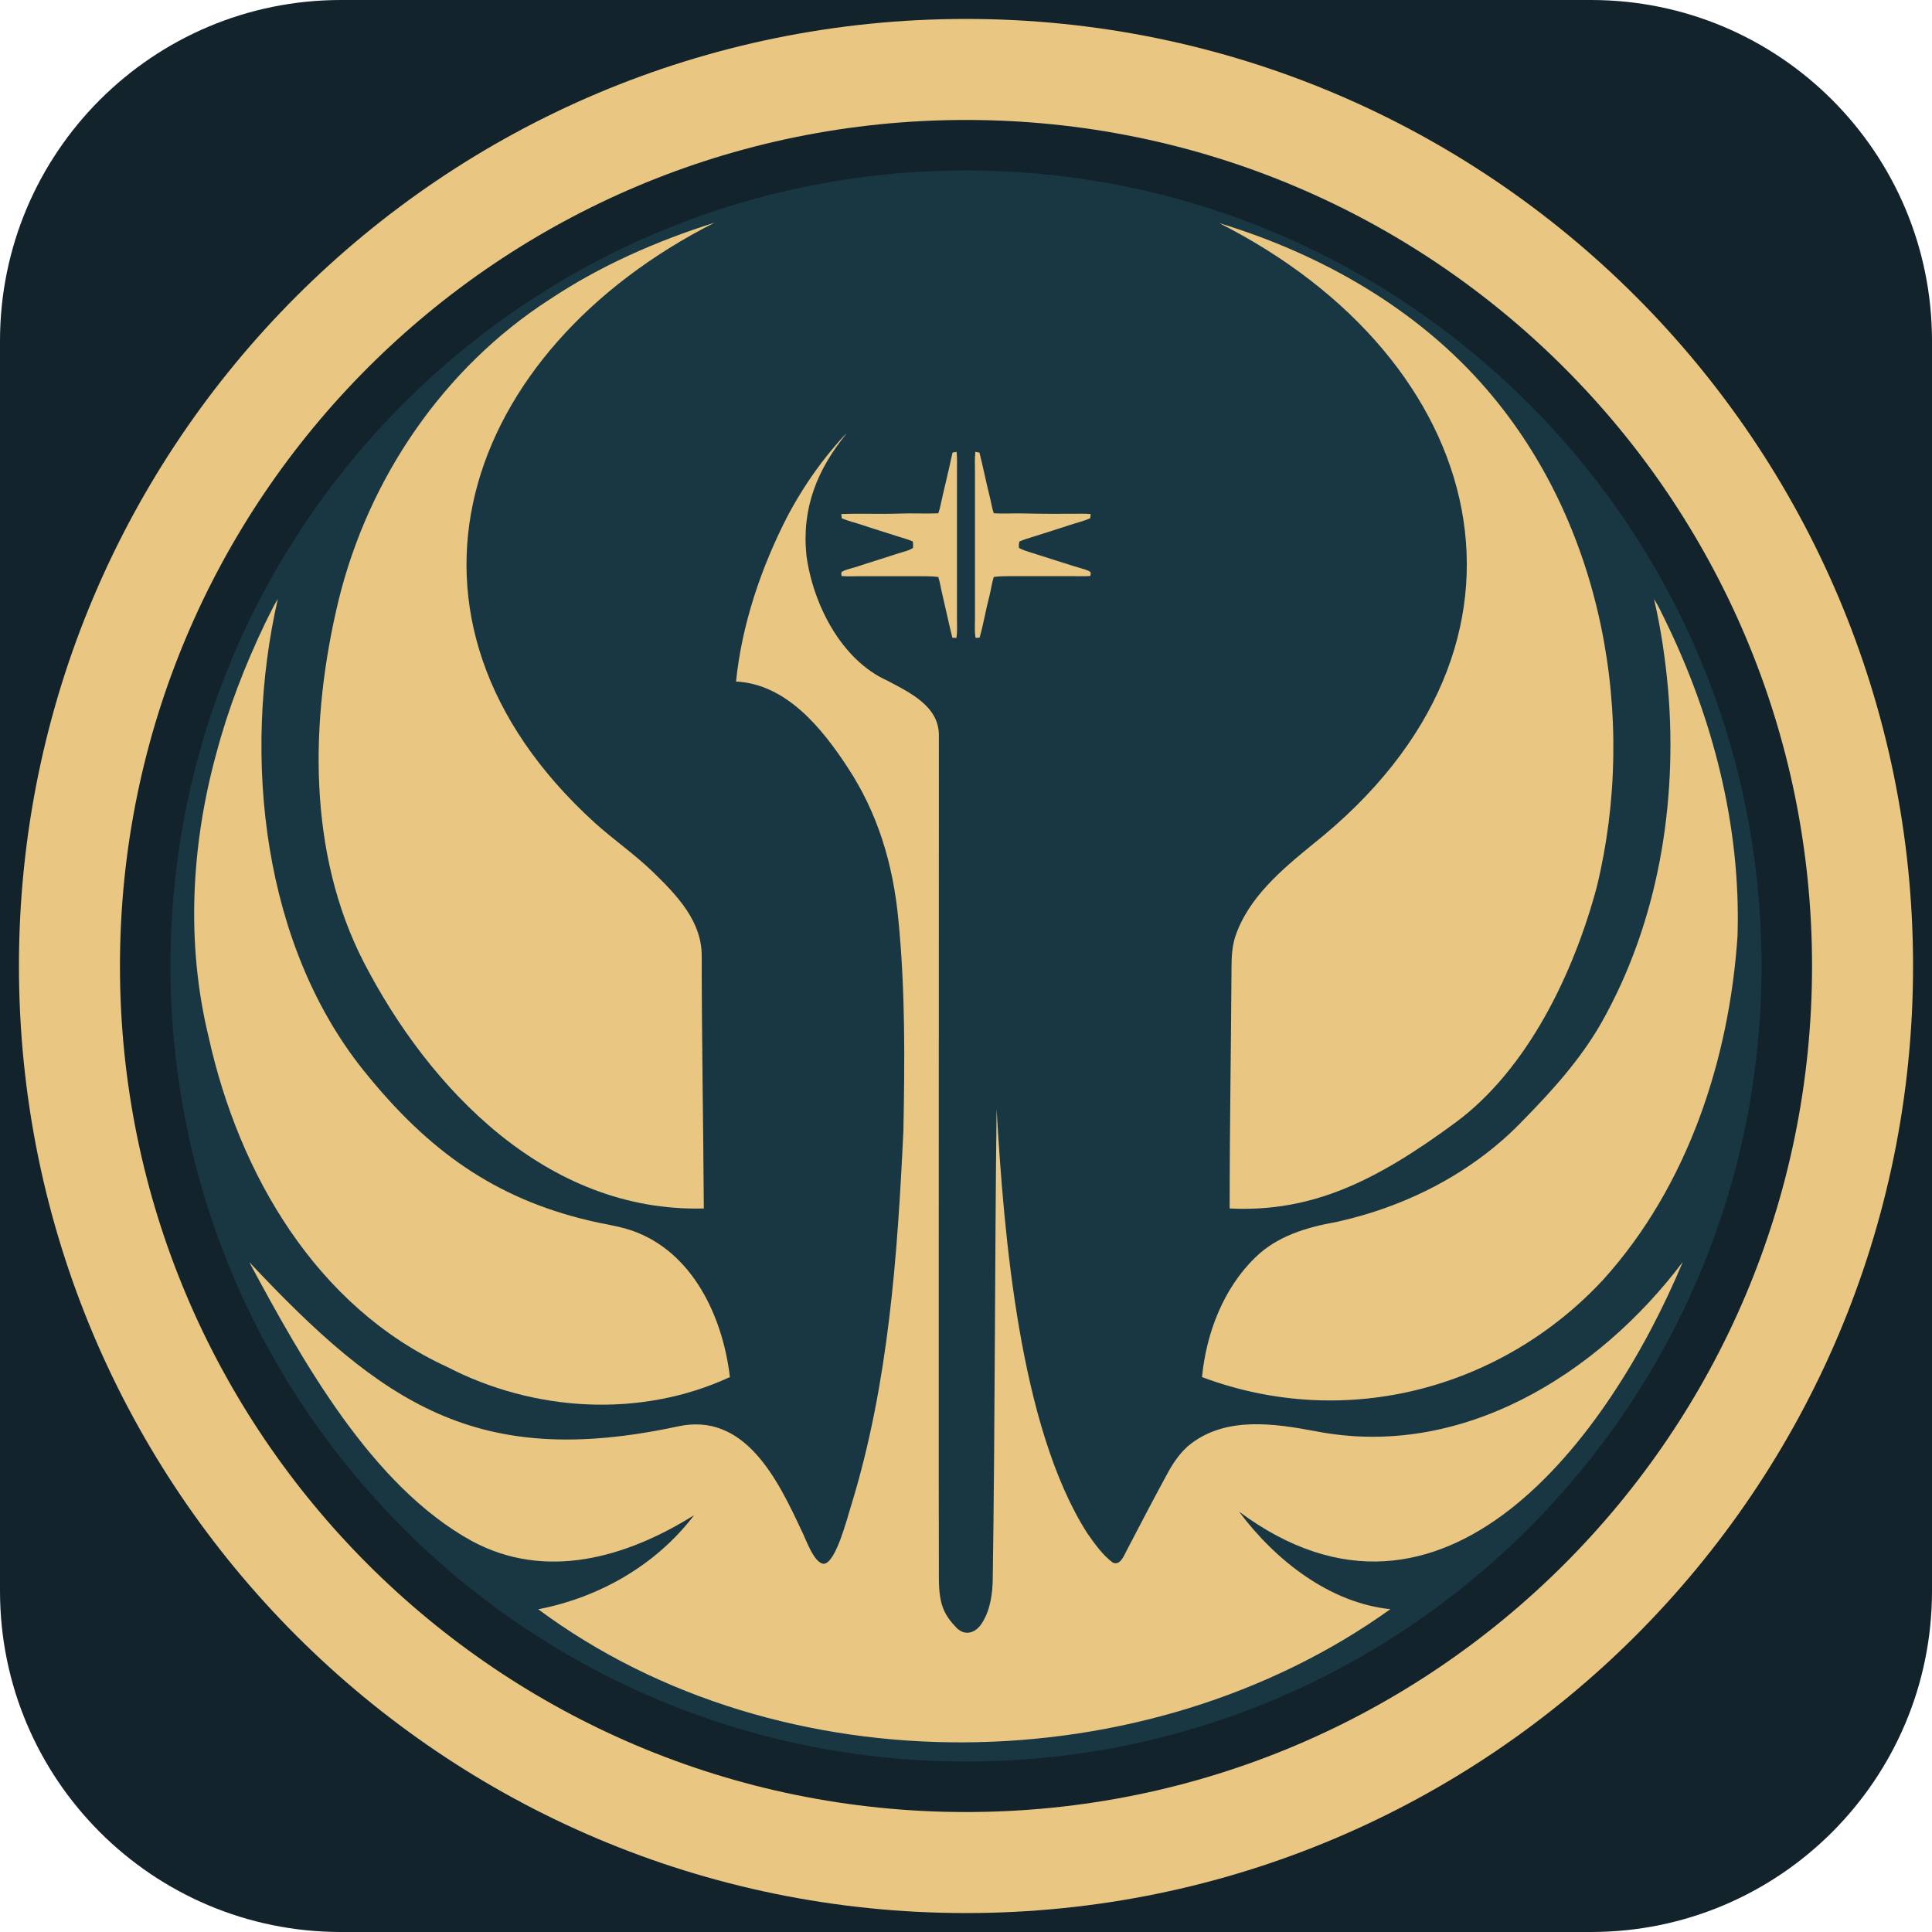
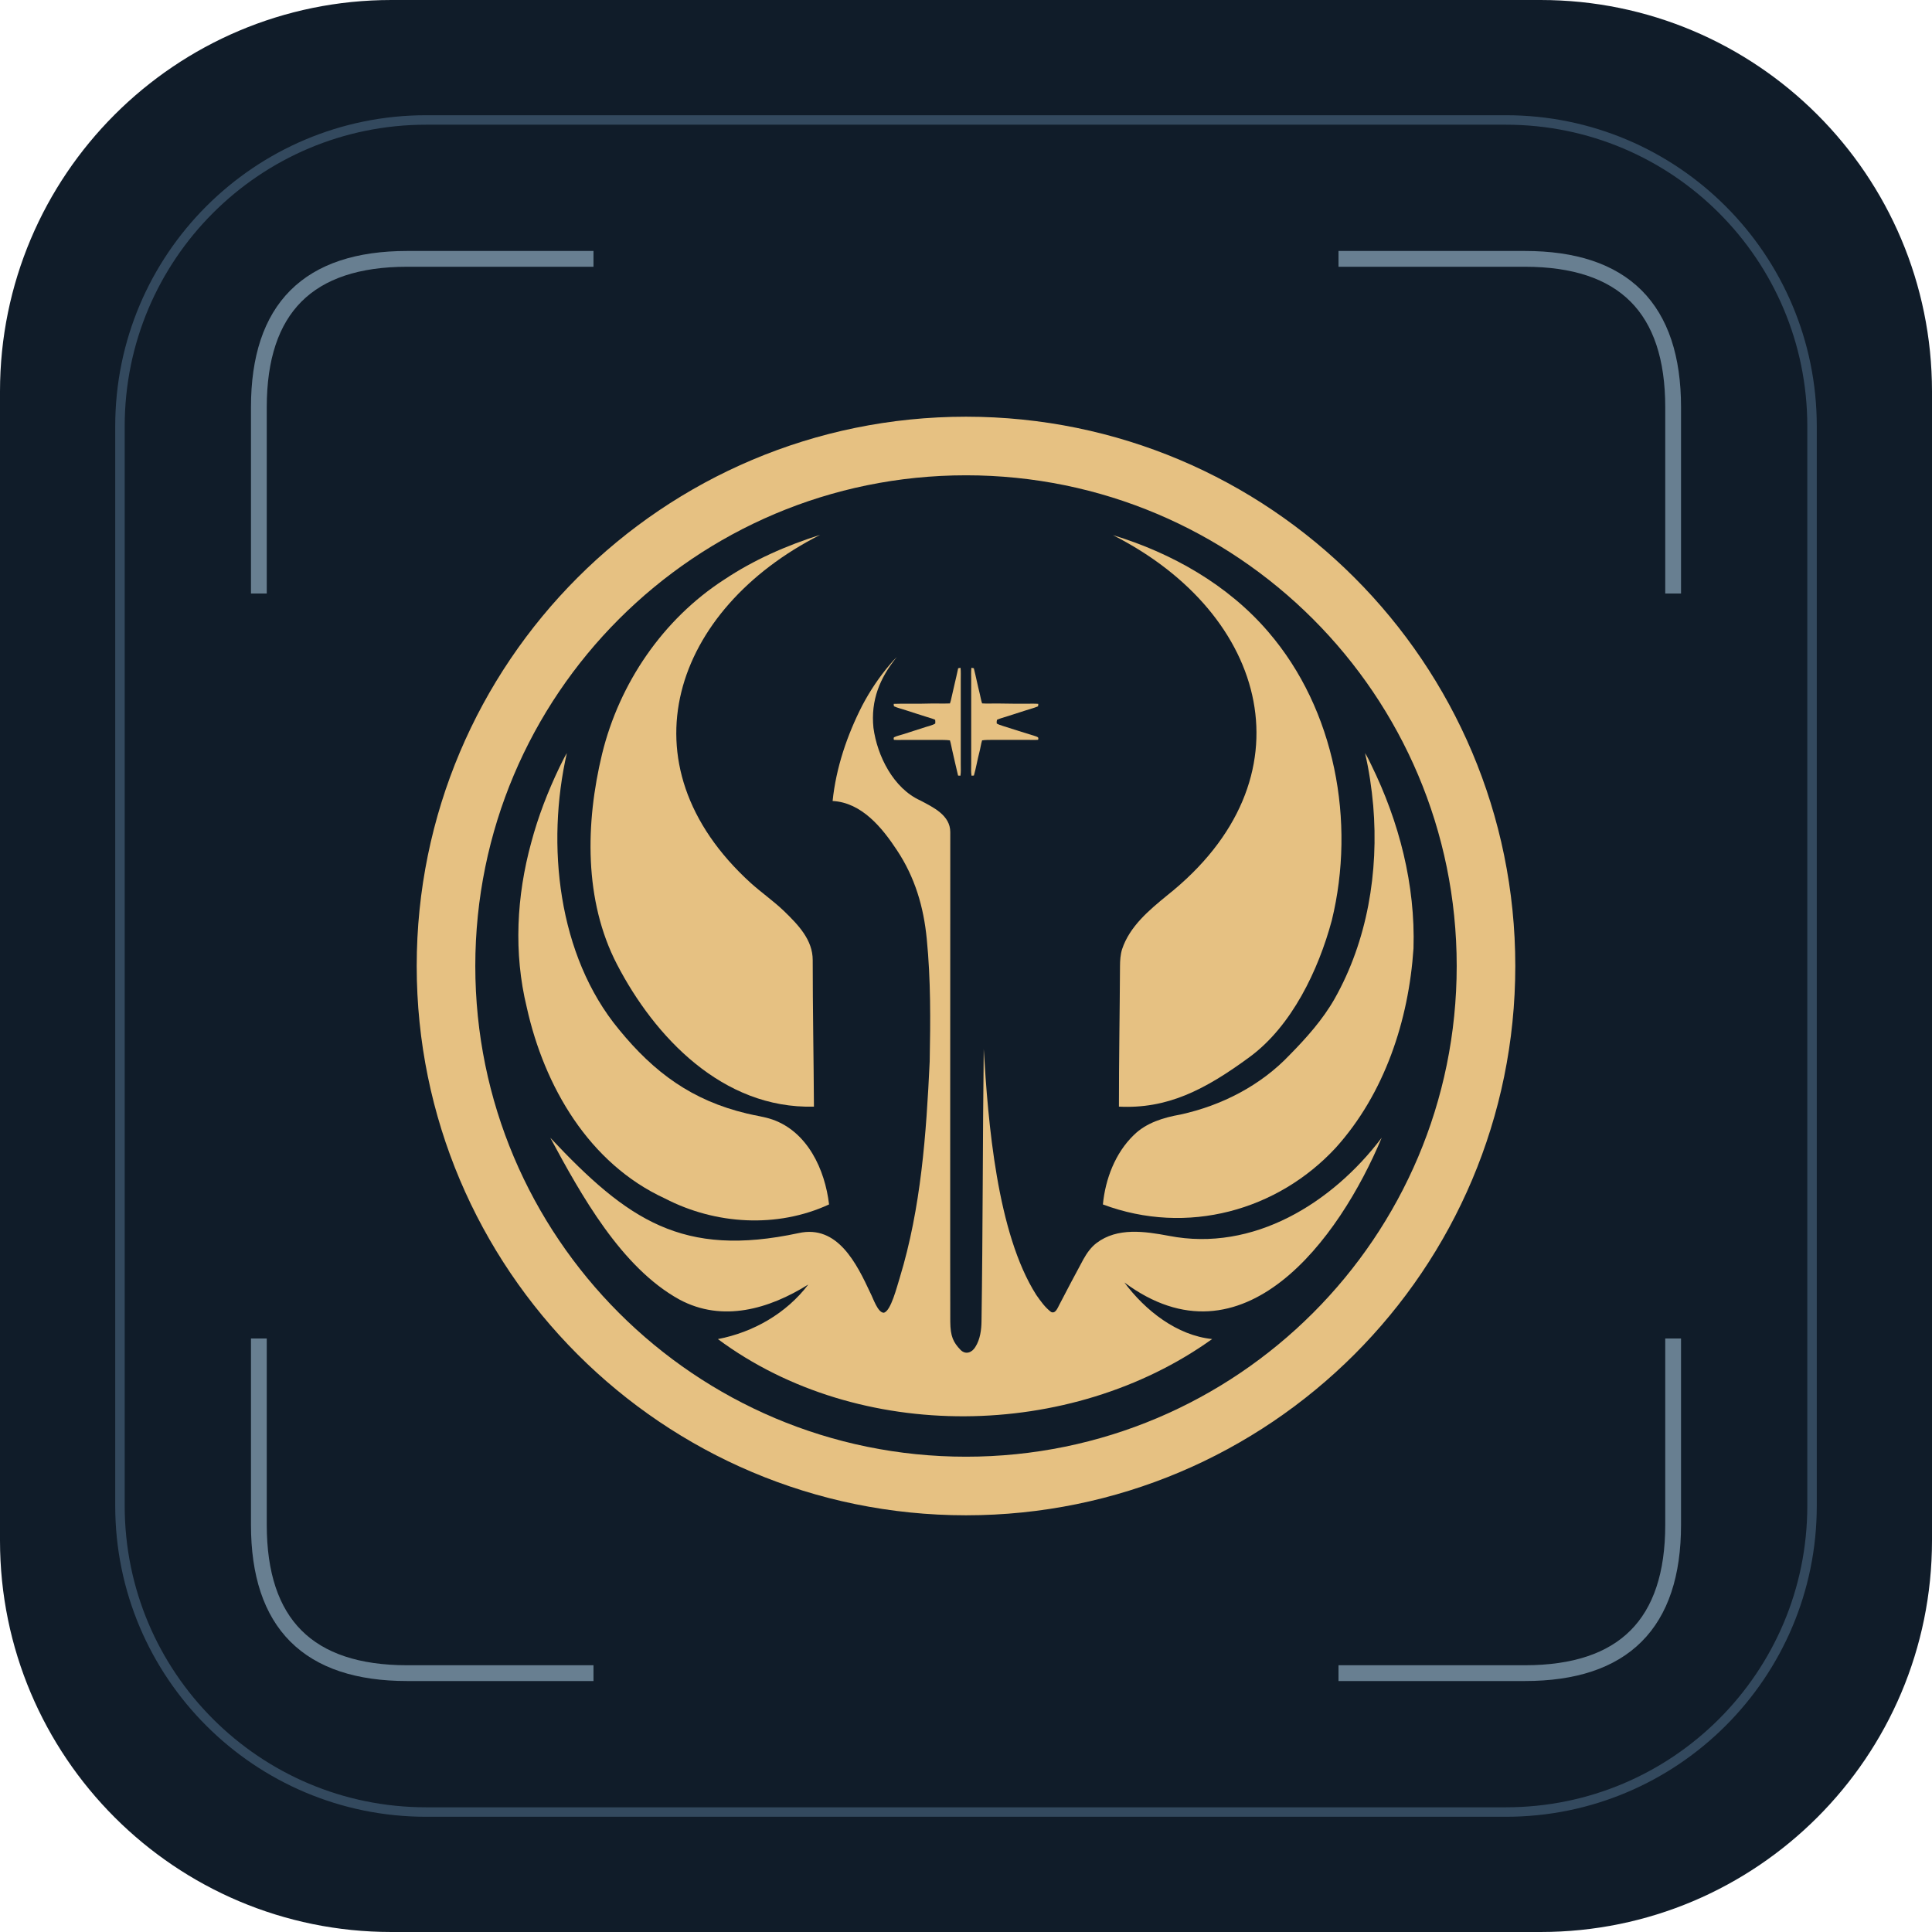
- <svg xmlns="http://www.w3.org/2000/svg" width="612" height="612" viewBox="-6 -6 612 612">
-   <rect x="-6" y="-6" width="612" height="612" rx="108" fill="#12232c" />
-   <circle cx="300" cy="300" r="252" fill="#183743" />
-   <path fill="#e9c682" d="M258.46,135.32c1.19-1.42,2.42-2.82,3.77-4.09-9.36,11.47-14.31,23.68-12.78,38.69,2.06,15.39,10.96,33.11,25.66,39.7,7.02,3.73,16.31,8.05,16.3,17.26-.01,89.12-.1,256.2,0,267.36.07,8.11,1.65,11.3,5.67,15.49,2.77,2.69,6.14,1.43,7.99-1.61,2.74-4.2,3.34-9.74,3.4-13.89.74-49.69.63-99.25,1.22-148.9,2.34,39.81,7.21,100.64,28.71,134.34,2.35,3.33,4.79,6.83,8.05,9.28,2.37,1.17,3.6-2.2,4.52-3.93,4.34-8.32,8.67-16.64,13.17-24.88,1.86-3.32,4.1-6.51,7.15-8.84,11.37-8.64,26.38-6.38,39.53-3.92,46.04,8.98,89.25-17.9,116.23-53.62-23.23,55.59-75.89,127.07-140.54,79.09,11.42,15.36,28.7,28.92,47.92,30.89-77.25,55.36-192.97,57.13-269.93.03,19.33-3.73,37.4-14.04,49.36-29.8-21.37,13.36-46.88,20.85-70.4,8.18-31.76-17.47-53.73-57.2-70.51-88.36,42.26,45.02,72.21,65.68,135.67,52.08,21.3-4.73,31.73,16.79,39.22,32.85,1.44,2.71,3.96,10.57,7.19,10.65,3.9-.56,7.34-14.61,8.79-19.13,11.64-38.17,14.48-78.43,16.35-118.11.44-22.31.6-44.68-1.6-66.91-1.69-17.49-6.46-33.64-16.23-48.38-8.12-12.35-19.29-26.12-35.19-26.96,1.87-18.2,7.95-36.07,16.23-52.22,4.2-7.97,9.24-15.51,15.08-22.34Z" />
-   <path fill="#e9c682" d="M77.93,191.53c1.35-2.61,2.53-5.31,4.08-7.81-11.37,49.85-5.03,110.55,28.44,150.94,19.25,23.58,39.96,38.81,69.92,45.92,4.63,1.16,9.41,1.71,13.94,3.28,19.18,6.73,28.68,27.36,30.9,46.36-28.34,13.1-62.04,11.03-89.55-3.21-41.53-19.05-65.99-61.22-75.56-104.47-7.22-29.6-5.58-60.77,2.47-90.04,3.75-14.12,9.06-27.8,15.36-40.97Z" />
-   <path fill="#e9c682" d="M517.93,183.74c1.33,2,2.31,4.21,3.37,6.36,15.26,31.06,24.19,65.6,23.1,100.33-2.61,39.27-15.81,79.31-42.49,108.87-31.61,34.14-80.96,48.19-127.14,30.93,1.3-13.8,6.74-28.11,16.86-37.89,6.87-6.78,16.3-9.58,25.58-11.23,22.47-4.93,43.68-15.79,59.58-32.56,9.13-9.3,18.03-19.22,24.51-30.62,17.94-31.75,24.14-69.33,21.11-105.43-.87-9.67-2.25-19.32-4.48-28.77Z" />
-   <path fill="#e9c682" d="M167.97,88.95c16.09-10.75,33.97-18.6,52.38-24.42-79.83,40.43-109.7,124.89-37.87,190.18,5.87,5.27,12.38,9.78,18.09,15.25,8.01,7.74,15.71,15.86,15.71,26.8,0,26.51.52,53.38.67,80.05-49.94,1.32-87.08-38.22-107.55-77.68-18.1-34.88-17.27-77.24-8.14-115,9.44-38.59,33.23-73.55,66.71-95.19Z" />
-   <path fill="#e9c682" d="M465.15,117.58c36.51,42.45,47.75,103.66,34.65,157.45-7.35,27.37-21.93,57.76-44.81,74.61-24.93,18.36-45.27,28.46-71.47,27.17-.01-25.58.45-51.27.59-76.82.02-3.09.22-6.2,1.14-9.17,4.14-12.47,14.72-21.29,24.58-29.36,80.12-63.59,55.54-153.69-29.6-196.78,32.12,9.75,62.81,27.08,84.92,52.89Z" />
-   <path fill="#e9c682" d="M295.73,137.37c.43-.07.86-.14,1.29-.23.23,2.16.11,4.33.12,6.5v46.12c-.01,2.1.16,4.23-.18,6.31-.43-.04-.85-.06-1.28-.06-1.14-4.54-2.08-9.13-3.17-13.69-.46-1.84-.7-3.74-1.29-5.55-2.06-.29-4.15-.21-6.22-.25-6.12,0-12.25,0-18.37,0-2.01,0-4.02.11-6.03-.04-.04-.47-.32-1.11.19-1.43,1.54-.79,3.28-1.06,4.92-1.63,4.14-1.38,8.33-2.62,12.47-4,1.69-.58,3.51-.87,5.04-1.86.04-.68.03-1.36-.06-2.04-1.48-.66-3.06-1.06-4.6-1.55-3.79-1.24-7.61-2.37-11.39-3.65-2.17-.75-4.44-1.21-6.54-2.17-.04-.44-.09-.88-.13-1.32,6.16-.23,12.34.07,18.51-.15,4.07-.15,8.14.1,12.21-.08.15-.47.31-.93.45-1.41,1.29-5.96,2.8-11.87,4.06-17.82Z" />
-   <path fill="#e9c682" d="M302.96,137.13c.43.06.87.14,1.3.24,1.19,4.66,2.1,9.39,3.28,14.05.43,1.72.67,3.48,1.25,5.16,3.06.22,6.14-.02,9.21.06,6.25.14,12.49.15,18.74.09.91-.02,1.83.03,2.75.1-.05.43-.09.87-.12,1.31-2.2,1.01-4.58,1.51-6.85,2.29-4.51,1.49-9.04,2.89-13.57,4.32-.69.21-1.35.5-2.02.78-.19.66-.22,1.35-.15,2.04,1.05.58,2.2.97,3.35,1.32,5.9,1.83,11.77,3.8,17.7,5.56.46.16.94.32,1.37.59.49.32.28.96.18,1.42-2,.15-4.01.03-6.01.04-6.25,0-12.5,0-18.75,0-1.94.04-3.9-.03-5.83.26-.63,2.02-.87,4.14-1.41,6.18-1.14,4.32-1.84,8.75-3.07,13.05-.43,0-.86.03-1.29.07-.35-2.09-.18-4.21-.18-6.32v-46.12c0-2.17-.12-4.35.12-6.49Z" />
-   <circle fill="none" stroke="#e9c682" stroke-width="32" cx="300" cy="300" r="284" />
+ <svg xmlns="http://www.w3.org/2000/svg" width="612" height="612" viewBox="0 0 612 612">
+   <rect width="612" height="612" rx="124" fill="#101c29" />
+   <rect x="38" y="38" width="536" height="536" rx="97" fill="none" stroke="#33495e" stroke-width="3" />
+   <path d="M82 188V129Q82 82 129 82H188M424 82H483Q530 82 530 129V188M530 424V483Q530 530 483 530H424M188 530H129Q82 530 82 483V424" stroke="#687f91" stroke-width="5" fill="none" />
+   <g transform="translate(132 132) scale(.58)">
+     <path fill="#e6c182" d="M258.46,135.32c1.19-1.42,2.42-2.82,3.77-4.09-9.36,11.47-14.31,23.68-12.78,38.69,2.06,15.39,10.96,33.11,25.66,39.7,7.02,3.73,16.31,8.05,16.3,17.26-.01,89.12-.1,256.2,0,267.36.07,8.11,1.65,11.3,5.67,15.49,2.77,2.69,6.14,1.43,7.99-1.61,2.74-4.2,3.34-9.74,3.4-13.89.74-49.69.63-99.25,1.22-148.9,2.34,39.81,7.21,100.64,28.71,134.34,2.35,3.33,4.79,6.83,8.05,9.28,2.37,1.17,3.6-2.2,4.52-3.93,4.34-8.32,8.67-16.64,13.17-24.88,1.86-3.32,4.1-6.51,7.15-8.84,11.37-8.64,26.38-6.38,39.53-3.92,46.04,8.98,89.25-17.9,116.23-53.62-23.23,55.59-75.89,127.07-140.54,79.09,11.42,15.36,28.7,28.92,47.92,30.89-77.25,55.36-192.97,57.13-269.93.03,19.33-3.73,37.4-14.04,49.36-29.8-21.37,13.36-46.88,20.85-70.4,8.18-31.76-17.47-53.73-57.2-70.51-88.36,42.26,45.02,72.21,65.68,135.67,52.08,21.3-4.73,31.73,16.79,39.22,32.85,1.44,2.71,3.96,10.57,7.19,10.65,3.9-.56,7.34-14.61,8.79-19.13,11.64-38.17,14.48-78.43,16.35-118.11.44-22.31.6-44.68-1.6-66.91-1.69-17.49-6.46-33.64-16.23-48.38-8.12-12.35-19.29-26.12-35.19-26.96,1.87-18.2,7.95-36.07,16.23-52.22,4.2-7.97,9.24-15.51,15.08-22.34Z" />
+     <path fill="#e6c182" d="M77.93,191.53c1.35-2.61,2.53-5.31,4.08-7.81-11.37,49.85-5.03,110.55,28.44,150.94,19.25,23.58,39.96,38.81,69.92,45.92,4.63,1.16,9.41,1.71,13.94,3.28,19.18,6.73,28.68,27.36,30.9,46.36-28.34,13.1-62.04,11.03-89.55-3.21-41.53-19.05-65.99-61.22-75.56-104.47-7.22-29.6-5.58-60.77,2.47-90.04,3.75-14.12,9.06-27.8,15.36-40.97Z" />
+     <path fill="#e6c182" d="M517.93,183.74c1.33,2,2.31,4.21,3.37,6.36,15.26,31.06,24.19,65.6,23.1,100.33-2.61,39.27-15.81,79.31-42.49,108.87-31.61,34.14-80.96,48.19-127.14,30.93,1.3-13.8,6.74-28.11,16.86-37.89,6.87-6.78,16.3-9.58,25.58-11.23,22.47-4.93,43.68-15.79,59.58-32.56,9.13-9.3,18.03-19.22,24.51-30.62,17.94-31.75,24.14-69.33,21.11-105.43-.87-9.67-2.25-19.32-4.48-28.77Z" />
+     <path fill="#e6c182" d="M167.97,88.95c16.09-10.75,33.97-18.6,52.38-24.42-79.83,40.43-109.7,124.89-37.87,190.18,5.87,5.27,12.38,9.78,18.09,15.25,8.01,7.74,15.71,15.86,15.71,26.8,0,26.51.52,53.38.67,80.05-49.94,1.32-87.08-38.22-107.55-77.68-18.1-34.88-17.27-77.24-8.14-115,9.44-38.59,33.23-73.55,66.71-95.19Z" />
+     <path fill="#e6c182" d="M465.15,117.58c36.51,42.45,47.75,103.66,34.65,157.45-7.35,27.37-21.93,57.76-44.81,74.61-24.93,18.36-45.27,28.46-71.47,27.17-.01-25.58.45-51.27.59-76.82.02-3.09.22-6.2,1.14-9.17,4.14-12.47,14.72-21.29,24.58-29.36,80.12-63.59,55.54-153.69-29.6-196.78,32.12,9.75,62.81,27.08,84.92,52.89Z" />
+     <path fill="#e6c182" d="M295.73,137.37c.43-.07.86-.14,1.29-.23.23,2.16.11,4.33.12,6.5v46.12c-.01,2.1.16,4.23-.18,6.31-.43-.04-.85-.06-1.28-.06-1.14-4.54-2.08-9.13-3.17-13.69-.46-1.84-.7-3.74-1.29-5.55-2.06-.29-4.15-.21-6.22-.25-6.12,0-12.25,0-18.37,0-2.01,0-4.02.11-6.03-.04-.04-.47-.32-1.11.19-1.43,1.54-.79,3.28-1.06,4.92-1.63,4.14-1.38,8.33-2.62,12.47-4,1.69-.58,3.51-.87,5.04-1.86.04-.68.03-1.36-.06-2.04-1.48-.66-3.06-1.06-4.6-1.55-3.79-1.24-7.61-2.37-11.39-3.65-2.17-.75-4.44-1.21-6.54-2.17-.04-.44-.09-.88-.13-1.32,6.16-.23,12.34.07,18.51-.15,4.07-.15,8.14.1,12.21-.08.15-.47.31-.93.45-1.41,1.29-5.96,2.8-11.87,4.06-17.82Z" />
+     <path fill="#e6c182" d="M302.96,137.13c.43.06.87.14,1.3.24,1.19,4.66,2.1,9.39,3.28,14.05.43,1.72.67,3.48,1.25,5.16,3.06.22,6.14-.02,9.21.06,6.25.14,12.49.15,18.74.09.91-.02,1.83.03,2.75.1-.05.43-.09.87-.12,1.31-2.2,1.01-4.58,1.51-6.85,2.29-4.51,1.49-9.04,2.89-13.57,4.32-.69.21-1.35.5-2.02.78-.19.66-.22,1.35-.15,2.04,1.05.58,2.2.97,3.35,1.32,5.9,1.83,11.77,3.8,17.7,5.56.46.16.94.32,1.37.59.49.32.28.96.18,1.42-2,.15-4.01.03-6.01.04-6.25,0-12.5,0-18.75,0-1.94.04-3.9-.03-5.83.26-.63,2.02-.87,4.14-1.41,6.18-1.14,4.32-1.84,8.75-3.07,13.05-.43,0-.86.03-1.29.07-.35-2.09-.18-4.21-.18-6.32v-46.12c0-2.17-.12-4.35.12-6.49Z" />
+     <circle fill="none" stroke="#e6c182" stroke-width="32" cx="300" cy="300" r="284" />
+   </g>
</svg>
